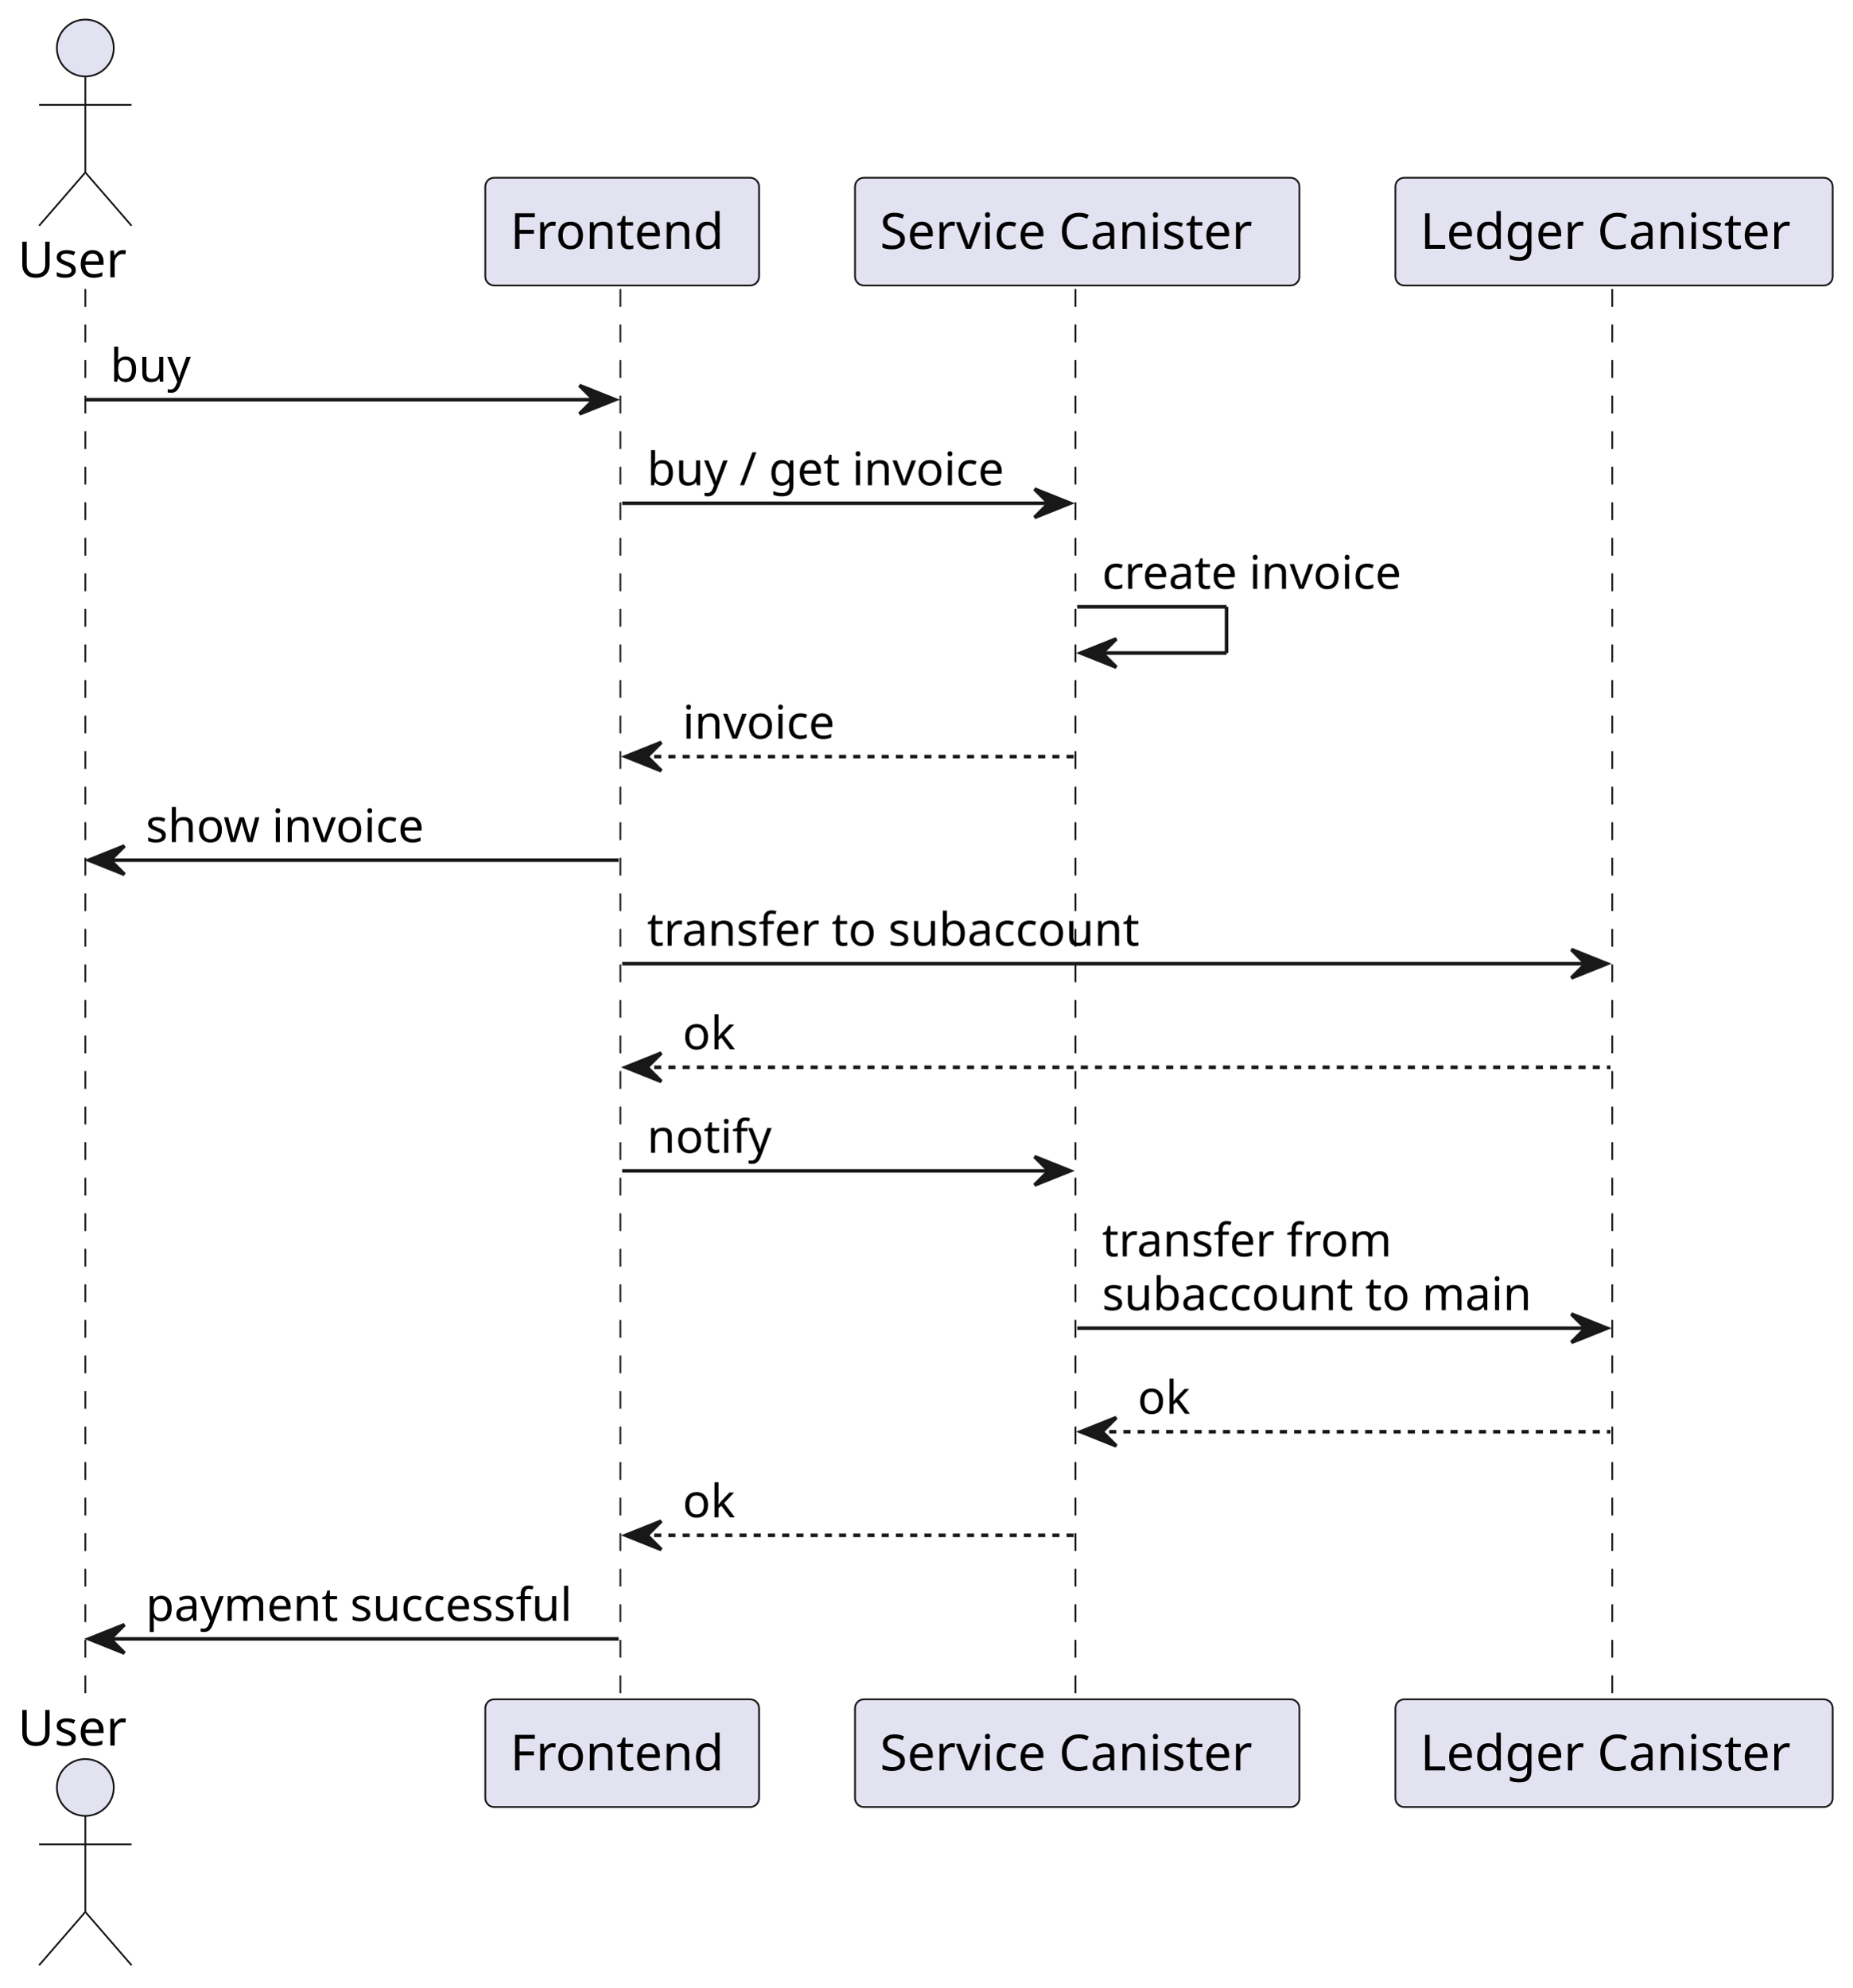
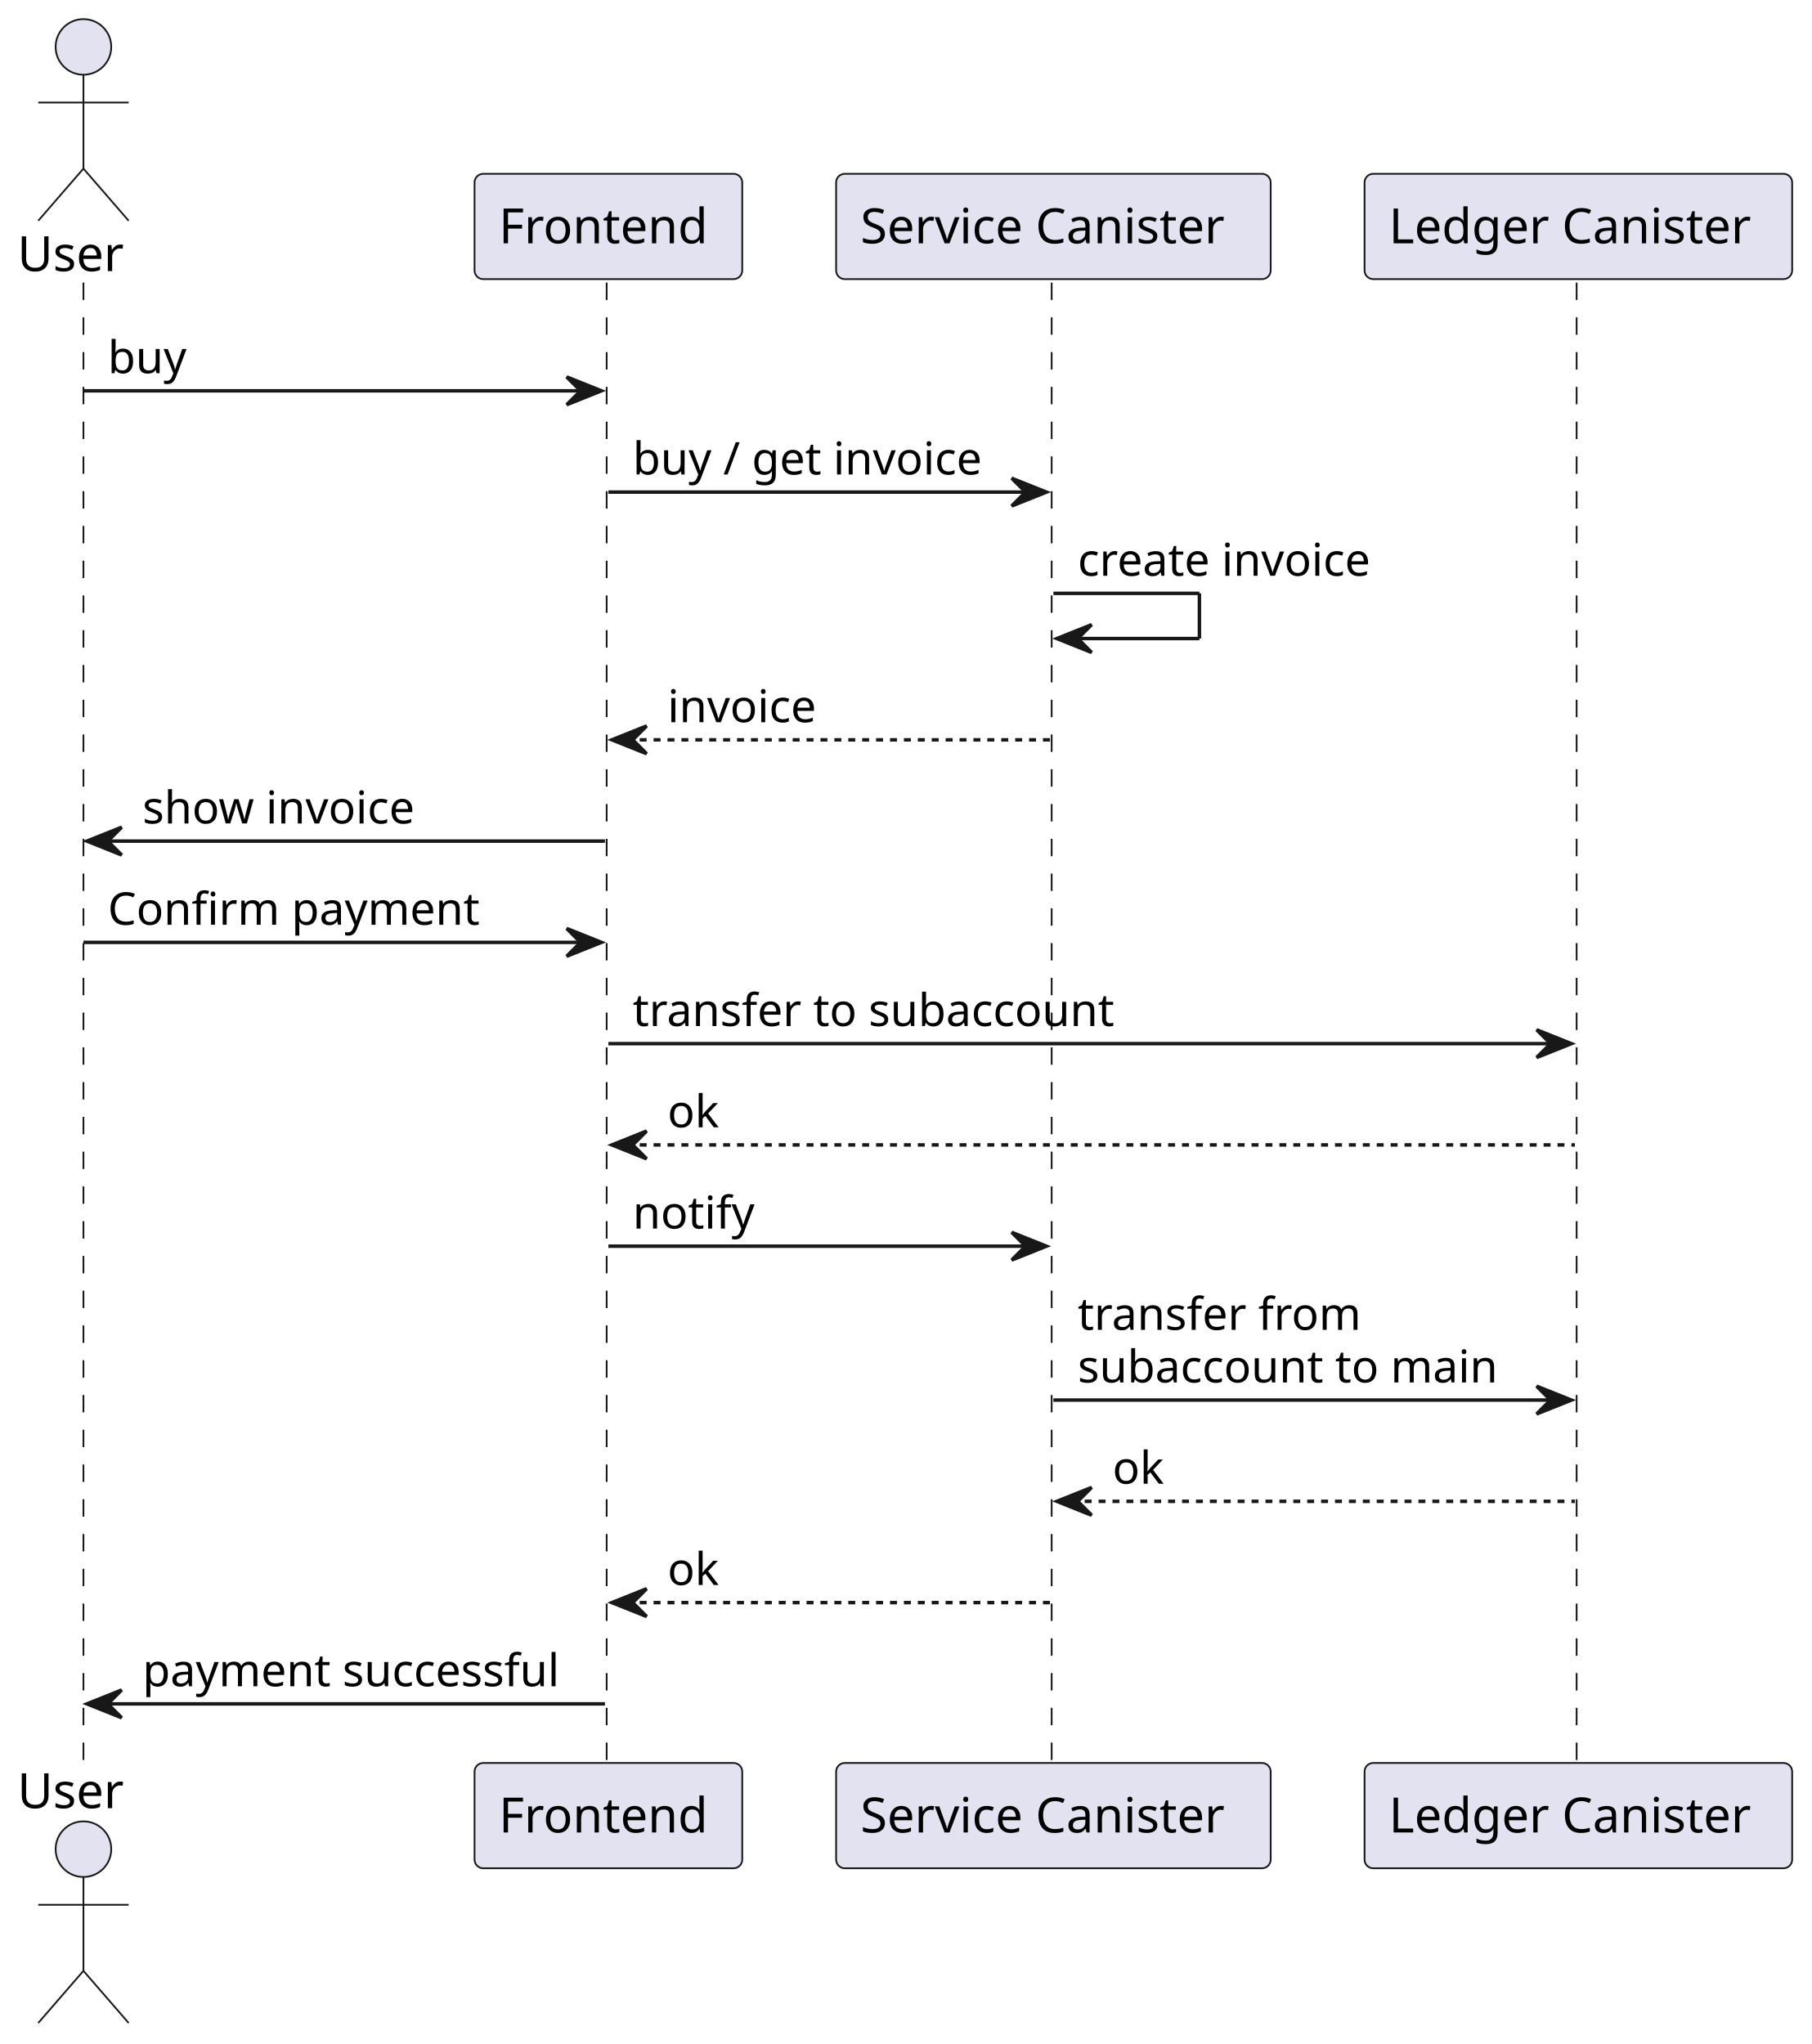
- <svg xmlns="http://www.w3.org/2000/svg" contentStyleType="text/css" height="559px" preserveAspectRatio="none" style="width:521px;height:559px;background:#FFFFFF;" version="1.1" viewBox="0 0 521 559" width="521px" zoomAndPan="magnify">
+ <svg xmlns="http://www.w3.org/2000/svg" contentStyleType="text/css" height="588px" preserveAspectRatio="none" style="width:521px;height:588px;background:#FFFFFF;" version="1.1" viewBox="0 0 521 588" width="521px" zoomAndPan="magnify">
  <defs />
  <g>
-     <line style="stroke:#181818;stroke-width:0.5;stroke-dasharray:5.0,5.0;" x1="24" x2="24" y1="81.297" y2="479.023" />
-     <line style="stroke:#181818;stroke-width:0.5;stroke-dasharray:5.0,5.0;" x1="174.5" x2="174.5" y1="81.297" y2="479.023" />
-     <line style="stroke:#181818;stroke-width:0.5;stroke-dasharray:5.0,5.0;" x1="302.5" x2="302.5" y1="81.297" y2="479.023" />
-     <line style="stroke:#181818;stroke-width:0.5;stroke-dasharray:5.0,5.0;" x1="453.5" x2="453.5" y1="81.297" y2="479.023" />
+     <line style="stroke:#181818;stroke-width:0.5;stroke-dasharray:5.0,5.0;" x1="24" x2="24" y1="81.297" y2="508.156" />
+     <line style="stroke:#181818;stroke-width:0.5;stroke-dasharray:5.0,5.0;" x1="174.5" x2="174.5" y1="81.297" y2="508.156" />
+     <line style="stroke:#181818;stroke-width:0.5;stroke-dasharray:5.0,5.0;" x1="302.5" x2="302.5" y1="81.297" y2="508.156" />
+     <line style="stroke:#181818;stroke-width:0.5;stroke-dasharray:5.0,5.0;" x1="453.5" x2="453.5" y1="81.297" y2="508.156" />
    <text fill="#000000" font-family="sans-serif" font-size="14" lengthAdjust="spacing" textLength="32" x="5" y="77.995">User</text>
    <ellipse cx="24" cy="13.5" fill="#E2E2F0" rx="8" ry="8" style="stroke:#181818;stroke-width:0.5;" />
    <path d="M24,21.5 L24,48.5 M11,29.5 L37,29.5 M24,48.5 L11,63.5 M24,48.5 L37,63.5 " fill="none" style="stroke:#181818;stroke-width:0.5;" />
-     <text fill="#000000" font-family="sans-serif" font-size="14" lengthAdjust="spacing" textLength="32" x="5" y="491.019">User</text>
-     <ellipse cx="24" cy="502.82" fill="#E2E2F0" rx="8" ry="8" style="stroke:#181818;stroke-width:0.5;" />
-     <path d="M24,510.82 L24,537.82 M11,518.82 L37,518.82 M24,537.82 L11,552.82 M24,537.82 L37,552.82 " fill="none" style="stroke:#181818;stroke-width:0.5;" />
+     <text fill="#000000" font-family="sans-serif" font-size="14" lengthAdjust="spacing" textLength="32" x="5" y="520.151">User</text>
+     <ellipse cx="24" cy="531.953" fill="#E2E2F0" rx="8" ry="8" style="stroke:#181818;stroke-width:0.5;" />
+     <path d="M24,539.953 L24,566.953 M11,547.953 L37,547.953 M24,566.953 L11,581.953 M24,566.953 L37,581.953 " fill="none" style="stroke:#181818;stroke-width:0.5;" />
    <rect fill="#E2E2F0" height="30.297" rx="2.5" ry="2.5" style="stroke:#181818;stroke-width:0.5;" width="77" x="136.5" y="50" />
    <text fill="#000000" font-family="sans-serif" font-size="14" lengthAdjust="spacing" textLength="63" x="143.5" y="69.995">Frontend</text>
-     <rect fill="#E2E2F0" height="30.297" rx="2.5" ry="2.5" style="stroke:#181818;stroke-width:0.5;" width="77" x="136.5" y="478.023" />
-     <text fill="#000000" font-family="sans-serif" font-size="14" lengthAdjust="spacing" textLength="63" x="143.5" y="498.019">Frontend</text>
+     <rect fill="#E2E2F0" height="30.297" rx="2.5" ry="2.5" style="stroke:#181818;stroke-width:0.5;" width="77" x="136.5" y="507.156" />
+     <text fill="#000000" font-family="sans-serif" font-size="14" lengthAdjust="spacing" textLength="63" x="143.5" y="527.151">Frontend</text>
    <rect fill="#E2E2F0" height="30.297" rx="2.5" ry="2.5" style="stroke:#181818;stroke-width:0.5;" width="125" x="240.5" y="50" />
    <text fill="#000000" font-family="sans-serif" font-size="14" lengthAdjust="spacing" textLength="111" x="247.5" y="69.995">Service Canister</text>
-     <rect fill="#E2E2F0" height="30.297" rx="2.5" ry="2.5" style="stroke:#181818;stroke-width:0.5;" width="125" x="240.5" y="478.023" />
-     <text fill="#000000" font-family="sans-serif" font-size="14" lengthAdjust="spacing" textLength="111" x="247.5" y="498.019">Service Canister</text>
+     <rect fill="#E2E2F0" height="30.297" rx="2.5" ry="2.5" style="stroke:#181818;stroke-width:0.5;" width="125" x="240.5" y="507.156" />
+     <text fill="#000000" font-family="sans-serif" font-size="14" lengthAdjust="spacing" textLength="111" x="247.5" y="527.151">Service Canister</text>
    <rect fill="#E2E2F0" height="30.297" rx="2.5" ry="2.5" style="stroke:#181818;stroke-width:0.5;" width="123" x="392.5" y="50" />
    <text fill="#000000" font-family="sans-serif" font-size="14" lengthAdjust="spacing" textLength="109" x="399.5" y="69.995">Ledger Canister</text>
-     <rect fill="#E2E2F0" height="30.297" rx="2.5" ry="2.5" style="stroke:#181818;stroke-width:0.5;" width="123" x="392.5" y="478.023" />
-     <text fill="#000000" font-family="sans-serif" font-size="14" lengthAdjust="spacing" textLength="109" x="399.5" y="498.019">Ledger Canister</text>
+     <rect fill="#E2E2F0" height="30.297" rx="2.5" ry="2.5" style="stroke:#181818;stroke-width:0.5;" width="123" x="392.5" y="507.156" />
+     <text fill="#000000" font-family="sans-serif" font-size="14" lengthAdjust="spacing" textLength="109" x="399.5" y="527.151">Ledger Canister</text>
    <polygon fill="#181818" points="163,108.43,173,112.43,163,116.43,167,112.43" style="stroke:#181818;stroke-width:1.0;" />
    <line style="stroke:#181818;stroke-width:1.0;" x1="24" x2="169" y1="112.43" y2="112.43" />
    <text fill="#000000" font-family="sans-serif" font-size="13" lengthAdjust="spacing" textLength="23" x="31" y="107.364">buy</text>
    <polygon fill="#181818" points="291,137.562,301,141.562,291,145.562,295,141.562" style="stroke:#181818;stroke-width:1.0;" />
    <line style="stroke:#181818;stroke-width:1.0;" x1="175" x2="297" y1="141.562" y2="141.562" />
    <text fill="#000000" font-family="sans-serif" font-size="13" lengthAdjust="spacing" textLength="104" x="182" y="136.497">buy / get invoice</text>
    <line style="stroke:#181818;stroke-width:1.0;" x1="303" x2="345" y1="170.695" y2="170.695" />
    <line style="stroke:#181818;stroke-width:1.0;" x1="345" x2="345" y1="170.695" y2="183.695" />
    <line style="stroke:#181818;stroke-width:1.0;" x1="304" x2="345" y1="183.695" y2="183.695" />
    <polygon fill="#181818" points="314,179.695,304,183.695,314,187.695,310,183.695" style="stroke:#181818;stroke-width:1.0;" />
    <text fill="#000000" font-family="sans-serif" font-size="13" lengthAdjust="spacing" textLength="89" x="310" y="165.629">create invoice</text>
    <polygon fill="#181818" points="186,208.828,176,212.828,186,216.828,182,212.828" style="stroke:#181818;stroke-width:1.0;" />
    <line style="stroke:#181818;stroke-width:1.0;stroke-dasharray:2.0,2.0;" x1="180" x2="302" y1="212.828" y2="212.828" />
    <text fill="#000000" font-family="sans-serif" font-size="13" lengthAdjust="spacing" textLength="44" x="192" y="207.762">invoice</text>
    <polygon fill="#181818" points="35,237.961,25,241.961,35,245.961,31,241.961" style="stroke:#181818;stroke-width:1.0;" />
    <line style="stroke:#181818;stroke-width:1.0;" x1="29" x2="174" y1="241.961" y2="241.961" />
    <text fill="#000000" font-family="sans-serif" font-size="13" lengthAdjust="spacing" textLength="80" x="41" y="236.895">show invoice</text>
-     <polygon fill="#181818" points="442,267.094,452,271.094,442,275.094,446,271.094" style="stroke:#181818;stroke-width:1.0;" />
-     <line style="stroke:#181818;stroke-width:1.0;" x1="175" x2="448" y1="271.094" y2="271.094" />
-     <text fill="#000000" font-family="sans-serif" font-size="13" lengthAdjust="spacing" textLength="145" x="182" y="266.028">transfer to subaccount</text>
-     <polygon fill="#181818" points="186,296.227,176,300.227,186,304.227,182,300.227" style="stroke:#181818;stroke-width:1.0;" />
-     <line style="stroke:#181818;stroke-width:1.0;stroke-dasharray:2.0,2.0;" x1="180" x2="453" y1="300.227" y2="300.227" />
-     <text fill="#000000" font-family="sans-serif" font-size="13" lengthAdjust="spacing" textLength="15" x="192" y="295.161">ok</text>
-     <polygon fill="#181818" points="291,325.359,301,329.359,291,333.359,295,329.359" style="stroke:#181818;stroke-width:1.0;" />
-     <line style="stroke:#181818;stroke-width:1.0;" x1="175" x2="297" y1="329.359" y2="329.359" />
-     <text fill="#000000" font-family="sans-serif" font-size="13" lengthAdjust="spacing" textLength="35" x="182" y="324.293">notify</text>
-     <polygon fill="#181818" points="442,369.625,452,373.625,442,377.625,446,373.625" style="stroke:#181818;stroke-width:1.0;" />
-     <line style="stroke:#181818;stroke-width:1.0;" x1="303" x2="448" y1="373.625" y2="373.625" />
-     <text fill="#000000" font-family="sans-serif" font-size="13" lengthAdjust="spacing" textLength="84" x="310" y="353.426">transfer from</text>
-     <text fill="#000000" font-family="sans-serif" font-size="13" lengthAdjust="spacing" textLength="127" x="310" y="368.559">subaccount to main</text>
-     <polygon fill="#181818" points="314,398.758,304,402.758,314,406.758,310,402.758" style="stroke:#181818;stroke-width:1.0;" />
-     <line style="stroke:#181818;stroke-width:1.0;stroke-dasharray:2.0,2.0;" x1="308" x2="453" y1="402.758" y2="402.758" />
-     <text fill="#000000" font-family="sans-serif" font-size="13" lengthAdjust="spacing" textLength="15" x="320" y="397.692">ok</text>
-     <polygon fill="#181818" points="186,427.891,176,431.891,186,435.891,182,431.891" style="stroke:#181818;stroke-width:1.0;" />
-     <line style="stroke:#181818;stroke-width:1.0;stroke-dasharray:2.0,2.0;" x1="180" x2="302" y1="431.891" y2="431.891" />
-     <text fill="#000000" font-family="sans-serif" font-size="13" lengthAdjust="spacing" textLength="15" x="192" y="426.825">ok</text>
-     <polygon fill="#181818" points="35,457.023,25,461.023,35,465.023,31,461.023" style="stroke:#181818;stroke-width:1.0;" />
-     <line style="stroke:#181818;stroke-width:1.0;" x1="29" x2="174" y1="461.023" y2="461.023" />
-     <text fill="#000000" font-family="sans-serif" font-size="13" lengthAdjust="spacing" textLength="127" x="41" y="455.957">payment successful</text>
+     <polygon fill="#181818" points="163,267.094,173,271.094,163,275.094,167,271.094" style="stroke:#181818;stroke-width:1.0;" />
+     <line style="stroke:#181818;stroke-width:1.0;" x1="24" x2="169" y1="271.094" y2="271.094" />
+     <text fill="#000000" font-family="sans-serif" font-size="13" lengthAdjust="spacing" textLength="111" x="31" y="266.028">Confirm payment</text>
+     <polygon fill="#181818" points="442,296.227,452,300.227,442,304.227,446,300.227" style="stroke:#181818;stroke-width:1.0;" />
+     <line style="stroke:#181818;stroke-width:1.0;" x1="175" x2="448" y1="300.227" y2="300.227" />
+     <text fill="#000000" font-family="sans-serif" font-size="13" lengthAdjust="spacing" textLength="145" x="182" y="295.161">transfer to subaccount</text>
+     <polygon fill="#181818" points="186,325.359,176,329.359,186,333.359,182,329.359" style="stroke:#181818;stroke-width:1.0;" />
+     <line style="stroke:#181818;stroke-width:1.0;stroke-dasharray:2.0,2.0;" x1="180" x2="453" y1="329.359" y2="329.359" />
+     <text fill="#000000" font-family="sans-serif" font-size="13" lengthAdjust="spacing" textLength="15" x="192" y="324.293">ok</text>
+     <polygon fill="#181818" points="291,354.492,301,358.492,291,362.492,295,358.492" style="stroke:#181818;stroke-width:1.0;" />
+     <line style="stroke:#181818;stroke-width:1.0;" x1="175" x2="297" y1="358.492" y2="358.492" />
+     <text fill="#000000" font-family="sans-serif" font-size="13" lengthAdjust="spacing" textLength="35" x="182" y="353.426">notify</text>
+     <polygon fill="#181818" points="442,398.758,452,402.758,442,406.758,446,402.758" style="stroke:#181818;stroke-width:1.0;" />
+     <line style="stroke:#181818;stroke-width:1.0;" x1="303" x2="448" y1="402.758" y2="402.758" />
+     <text fill="#000000" font-family="sans-serif" font-size="13" lengthAdjust="spacing" textLength="84" x="310" y="382.559">transfer from</text>
+     <text fill="#000000" font-family="sans-serif" font-size="13" lengthAdjust="spacing" textLength="127" x="310" y="397.692">subaccount to main</text>
+     <polygon fill="#181818" points="314,427.891,304,431.891,314,435.891,310,431.891" style="stroke:#181818;stroke-width:1.0;" />
+     <line style="stroke:#181818;stroke-width:1.0;stroke-dasharray:2.0,2.0;" x1="308" x2="453" y1="431.891" y2="431.891" />
+     <text fill="#000000" font-family="sans-serif" font-size="13" lengthAdjust="spacing" textLength="15" x="320" y="426.825">ok</text>
+     <polygon fill="#181818" points="186,457.023,176,461.023,186,465.023,182,461.023" style="stroke:#181818;stroke-width:1.0;" />
+     <line style="stroke:#181818;stroke-width:1.0;stroke-dasharray:2.0,2.0;" x1="180" x2="302" y1="461.023" y2="461.023" />
+     <text fill="#000000" font-family="sans-serif" font-size="13" lengthAdjust="spacing" textLength="15" x="192" y="455.957">ok</text>
+     <polygon fill="#181818" points="35,486.156,25,490.156,35,494.156,31,490.156" style="stroke:#181818;stroke-width:1.0;" />
+     <line style="stroke:#181818;stroke-width:1.0;" x1="29" x2="174" y1="490.156" y2="490.156" />
+     <text fill="#000000" font-family="sans-serif" font-size="13" lengthAdjust="spacing" textLength="127" x="41" y="485.09">payment successful</text>
  </g>
</svg>
